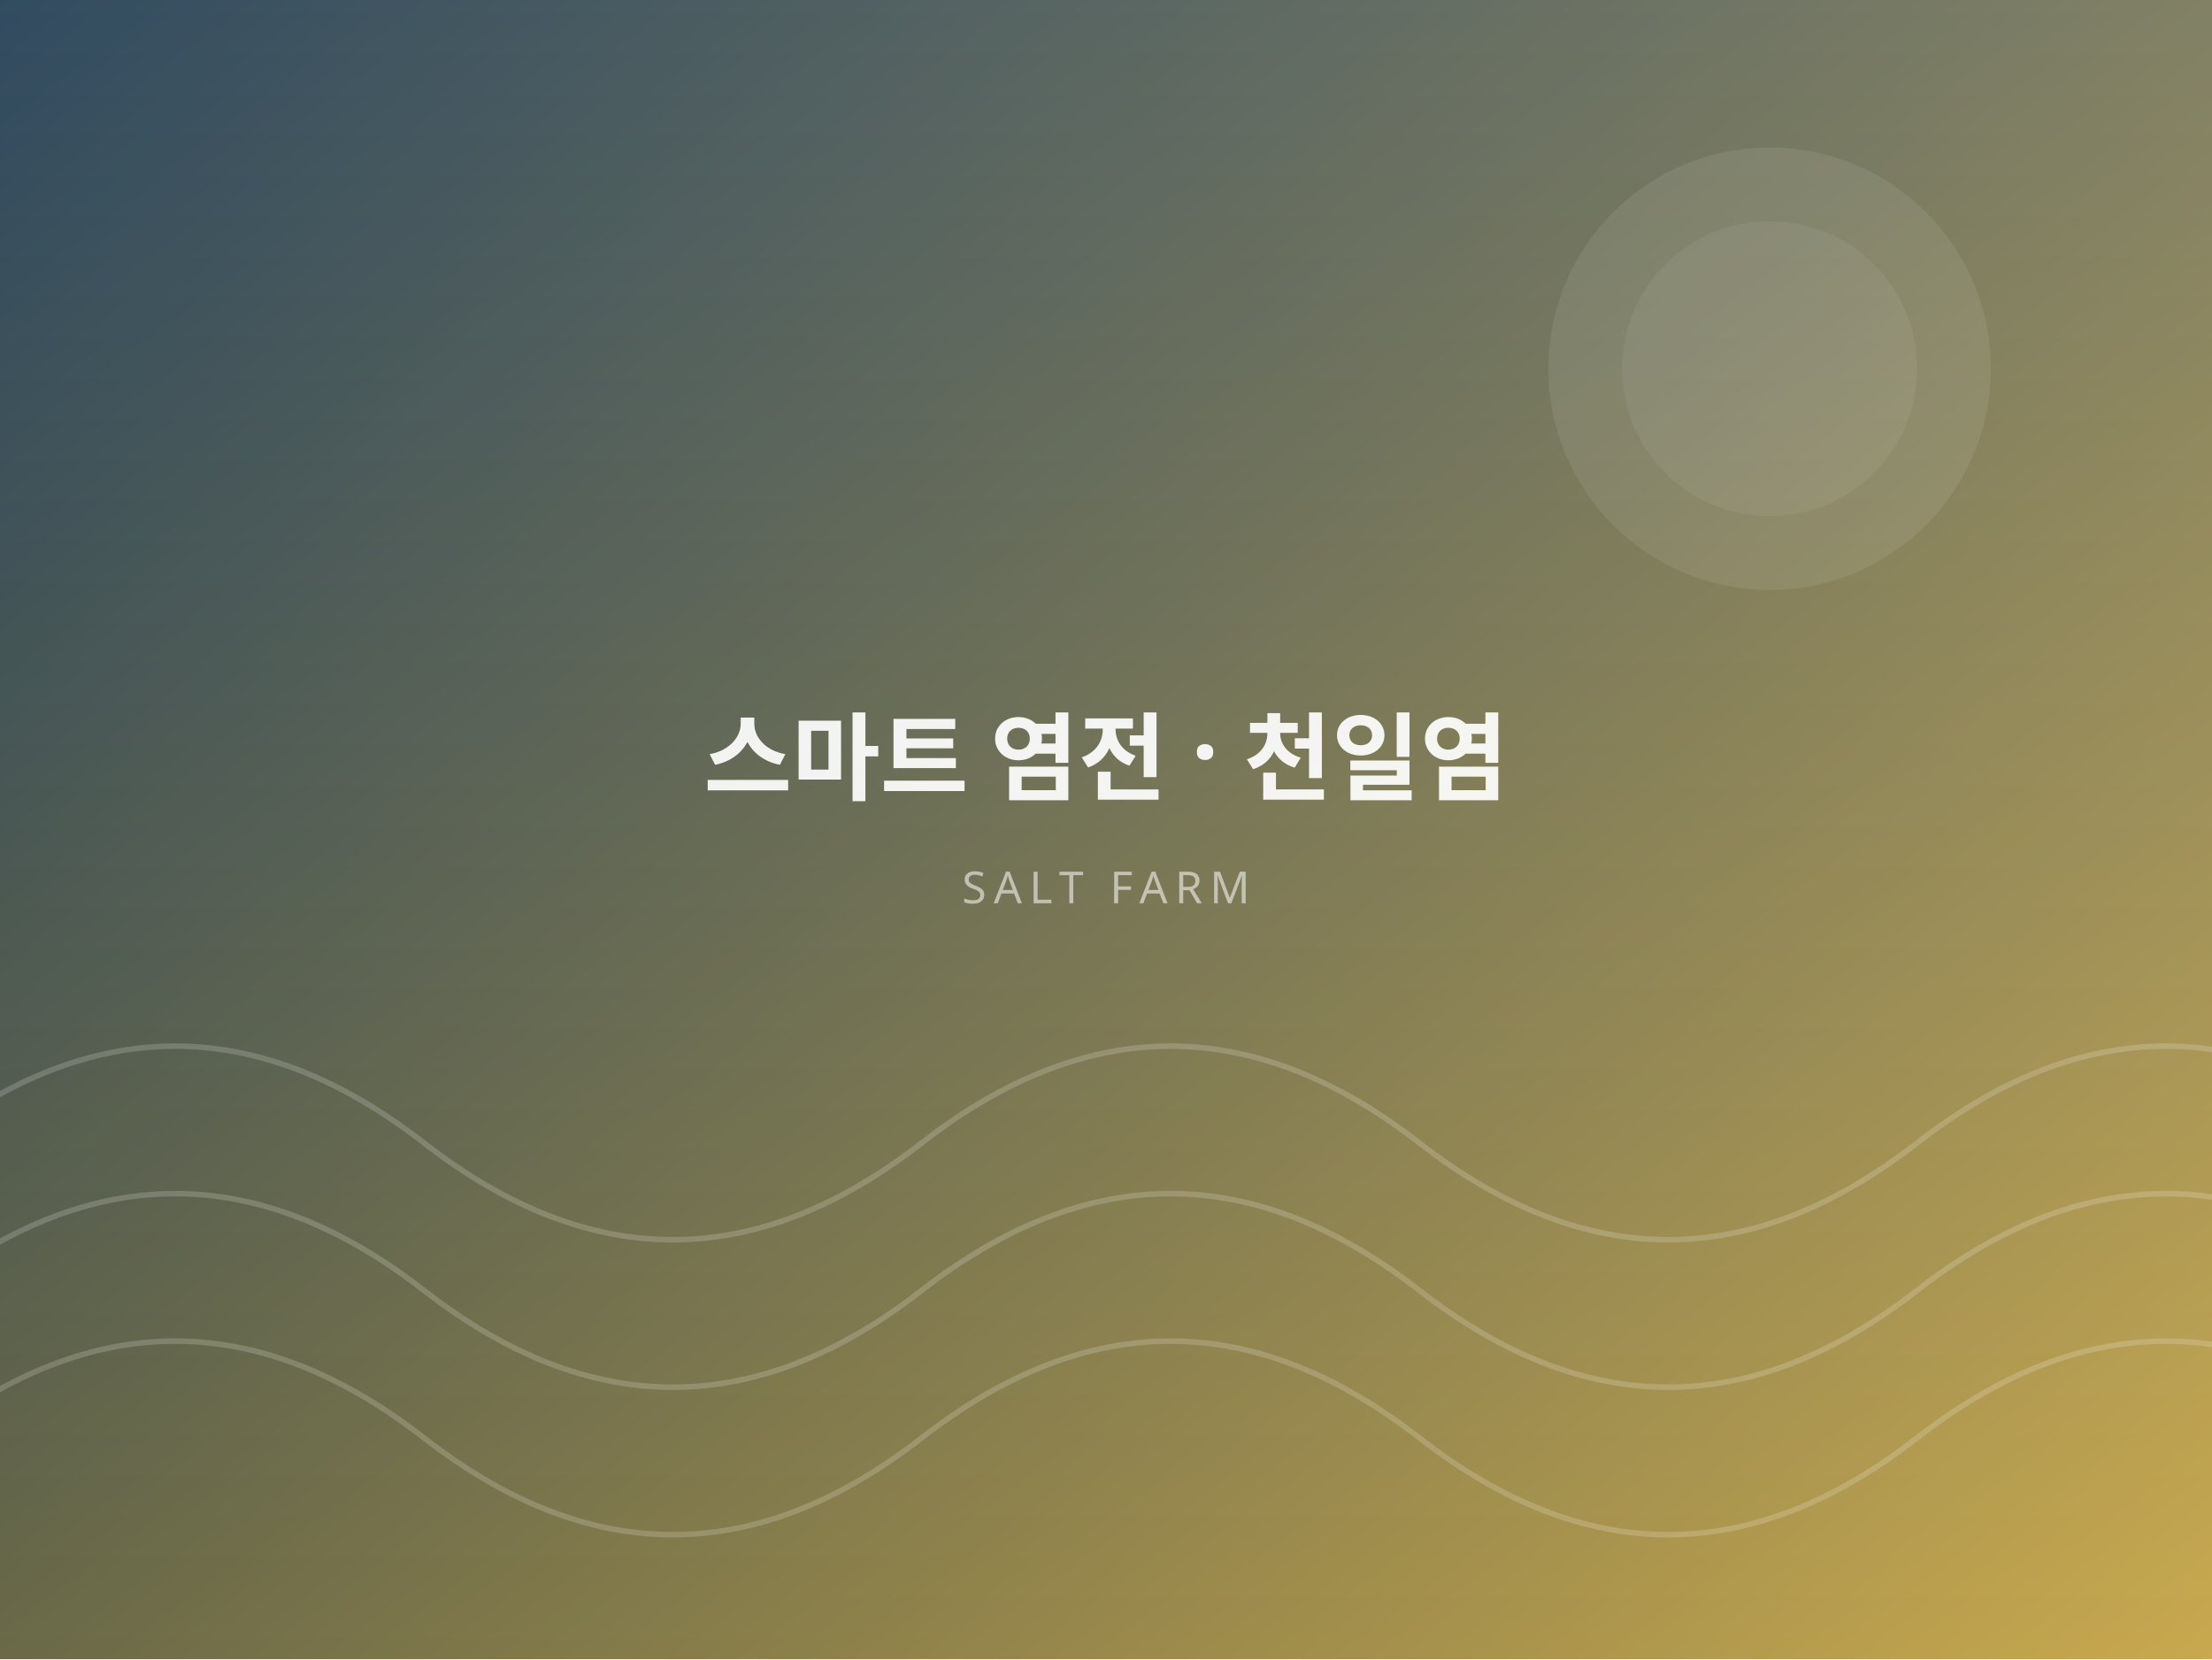
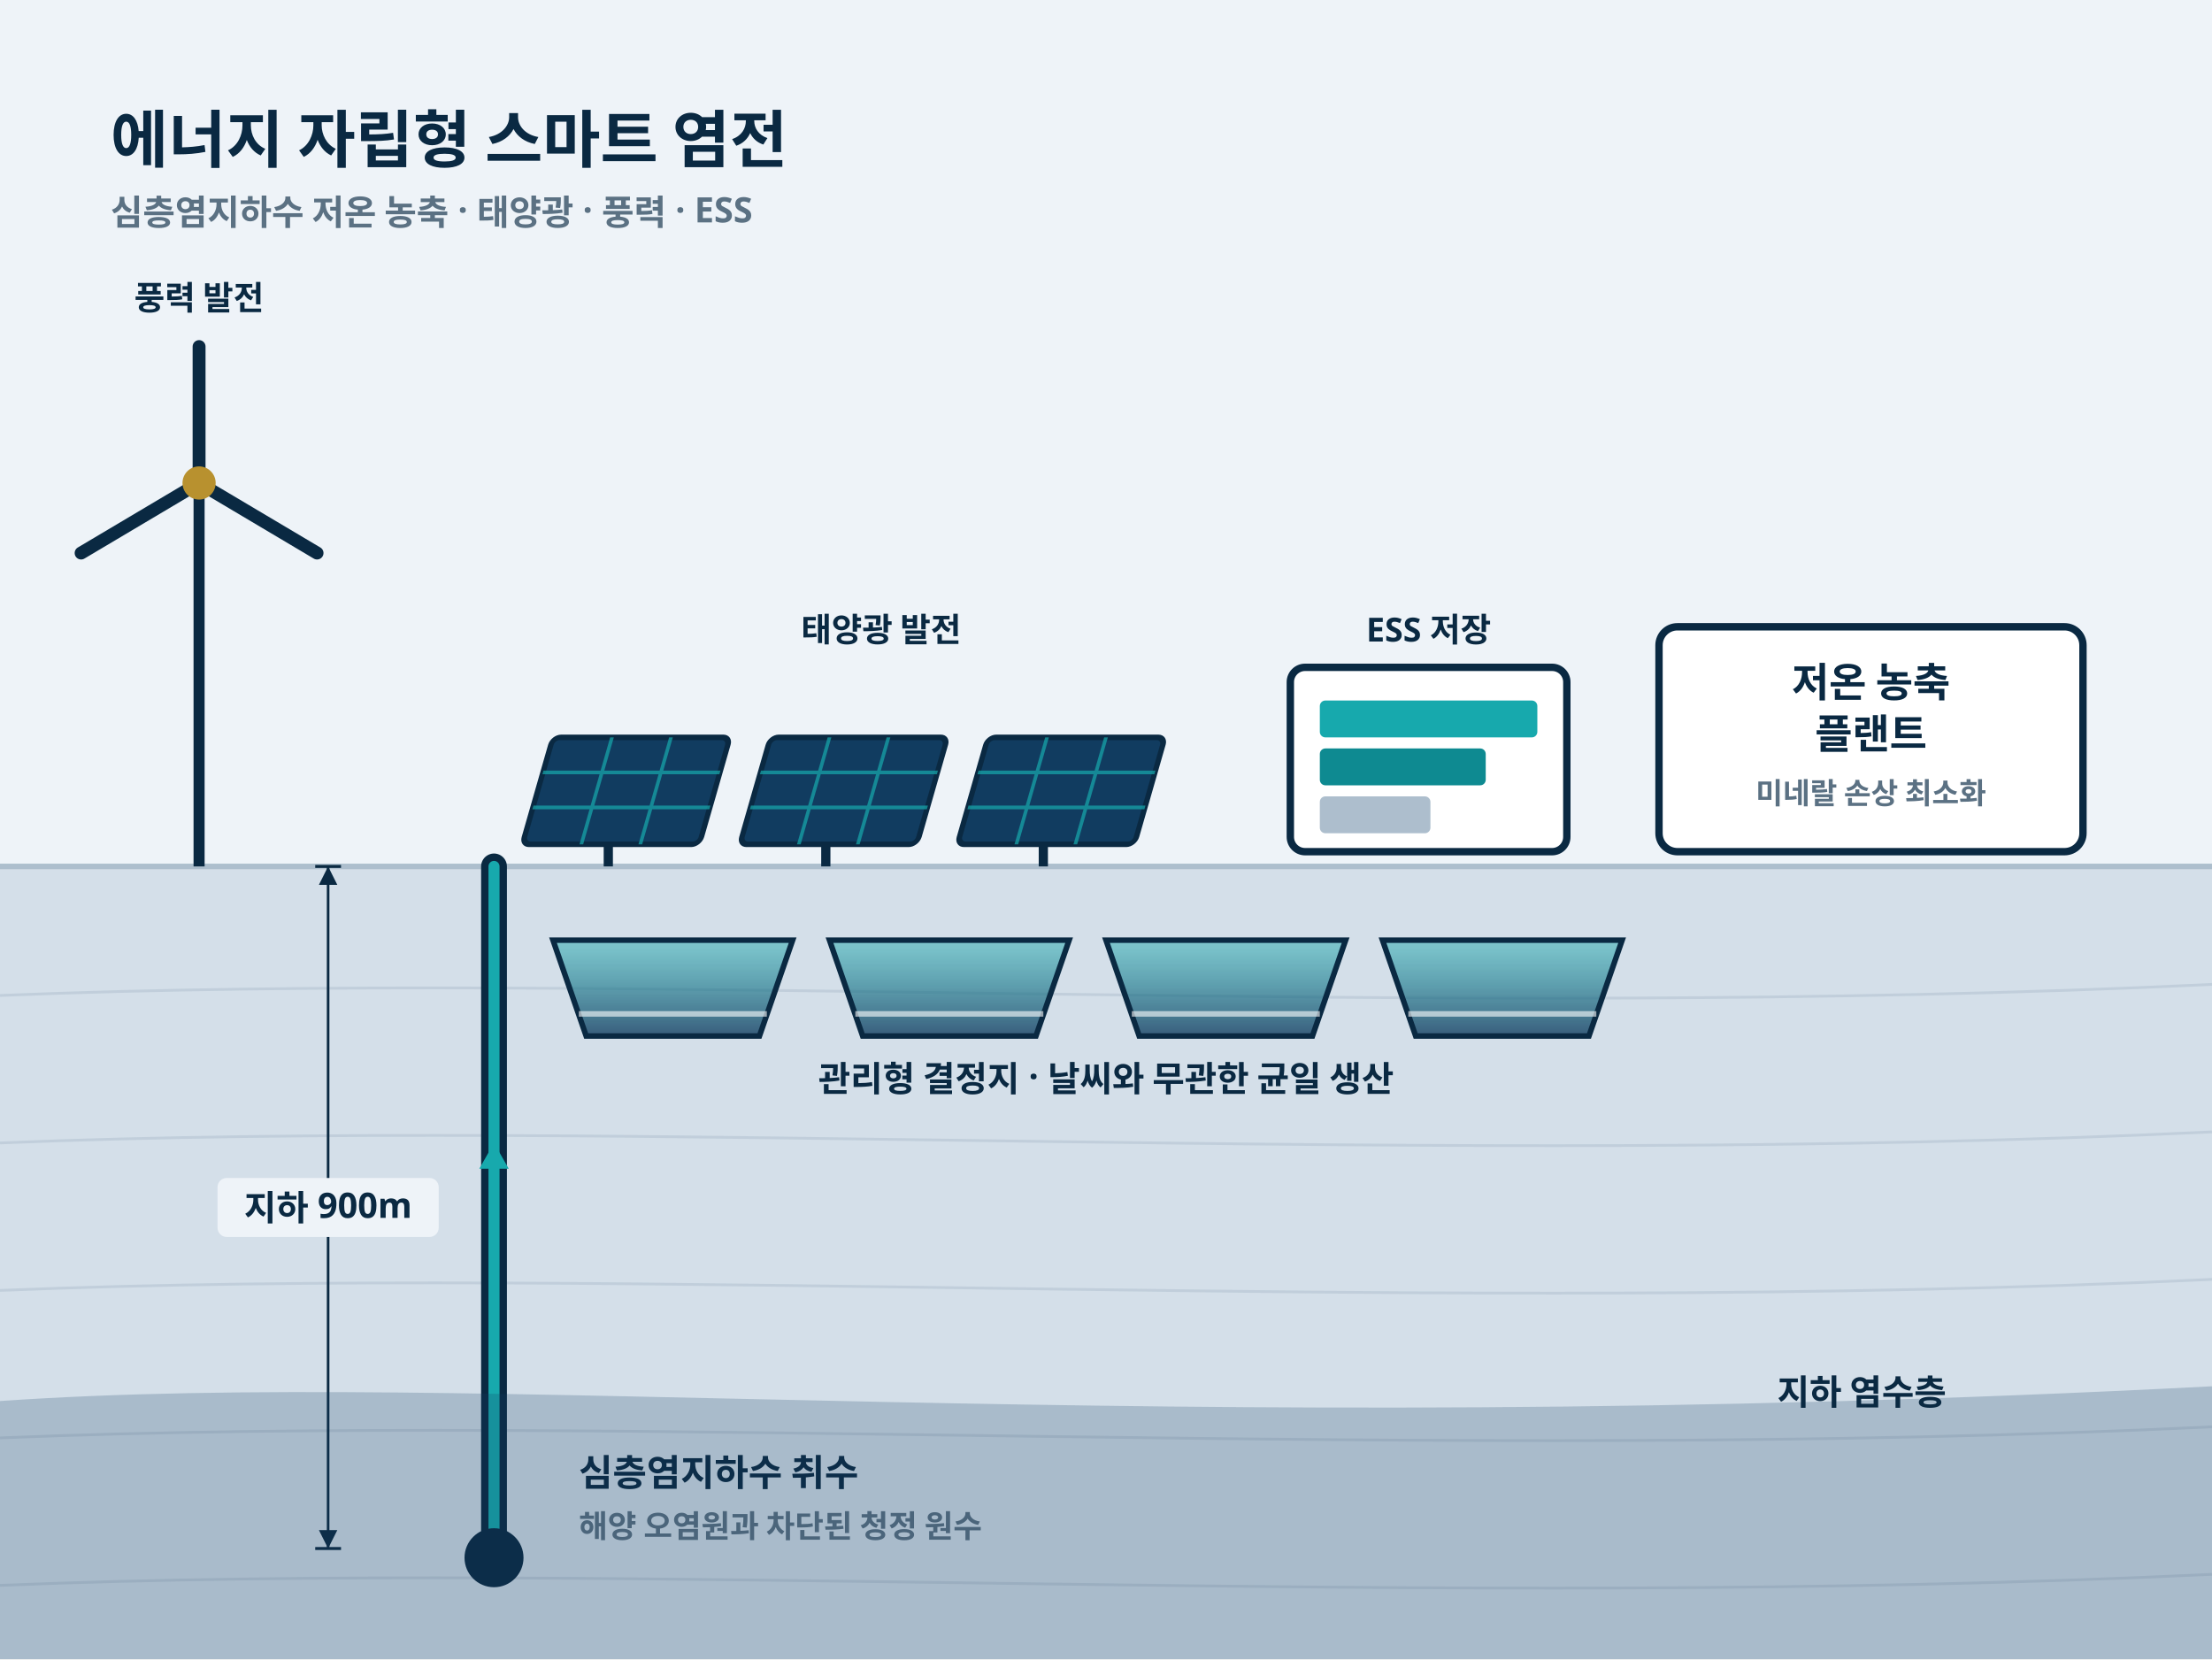
- <svg xmlns="http://www.w3.org/2000/svg" viewBox="0 0 1200 900" width="1200" height="900" role="img" aria-label="스마트 염전 · 천일염">
+ <svg xmlns="http://www.w3.org/2000/svg" viewBox="0 0 1200 900" width="1200" height="900" role="img" aria-label="에너지 자립형 스마트 염전" font-family="'Pretendard Variable',Pretendard,'Apple SD Gothic Neo','Malgun Gothic',sans-serif">
  <defs>
-     <linearGradient id="g" x1="0" y1="0" x2="1" y2="1">
-       <stop offset="0" stop-color="#0a2942" />
-       <stop offset="1" stop-color="#c9a94e" />
-     </linearGradient>
-     <linearGradient id="s" x1="0" y1="0" x2="0" y2="1">
-       <stop offset="0" stop-color="#fff" stop-opacity=".16" />
-       <stop offset="1" stop-color="#fff" stop-opacity="0" />
+     <linearGradient id="ws" x1="0" y1="0" x2="0" y2="1">
+       <stop offset="0" stop-color="#17a9ad" stop-opacity=".45" />
+       <stop offset="1" stop-color="#113c60" stop-opacity=".8" />
    </linearGradient>
  </defs>
-   <rect width="1200" height="900" fill="url(#g)" />
-   <rect width="1200" height="900" fill="url(#s)" />
-   <g fill="none" stroke="#fff" stroke-opacity=".18" stroke-width="3">
-     <path d="M-40 620c90-70 180-70 270 0s180 70 270 0 180-70 270 0 180 70 270 0 180-70 270 0" />
-     <path d="M-40 700c90-70 180-70 270 0s180 70 270 0 180-70 270 0 180 70 270 0 180-70 270 0" />
-     <path d="M-40 780c90-70 180-70 270 0s180 70 270 0 180-70 270 0 180 70 270 0 180-70 270 0" />
+   <rect width="1200" height="900" fill="#eef3f8" />
+   <text x="60" y="88" font-size="34" fill="#0a2942" font-weight="800" text-anchor="start" letter-spacing="0">에너지 자립형 스마트 염전</text>
+   <text x="60" y="122" font-size="19" fill="#5b7183" font-weight="600" text-anchor="start" letter-spacing="0">심층염지하수 저온 농축 · 태양광 · 풍력 · ESS</text>
+   <path d="M0,470 L1200,470 L1200,900 L0,900 Z" fill="#d4dfe9" />
+   <path d="M0,470 L1200,470" stroke="#adbecd" stroke-width="3" />
+   <path d="M0,540 C340,526 780,554 1200,534" fill="none" stroke="#adbecd" stroke-width="1.5" opacity=".5" />
+   <path d="M0,620 C340,606 780,634 1200,614" fill="none" stroke="#adbecd" stroke-width="1.5" opacity=".5" />
+   <path d="M0,700 C340,686 780,714 1200,694" fill="none" stroke="#adbecd" stroke-width="1.5" opacity=".5" />
+   <path d="M0,780 C340,766 780,794 1200,774" fill="none" stroke="#adbecd" stroke-width="1.5" opacity=".5" />
+   <path d="M0,860 C340,846 780,874 1200,854" fill="none" stroke="#adbecd" stroke-width="1.5" opacity=".5" />
+   <path d="M108,470 L108,262" stroke="#0a2942" stroke-width="6" />
+   <g transform="translate(108,262)" stroke="#0a2942" stroke-width="7" stroke-linecap="round">
+     <path d="M0,0 L0,-74" />
+     <path d="M0,0 L64,38" />
+     <path d="M0,0 L-64,38" />
  </g>
-   <circle cx="960" cy="200" r="120" fill="#fff" fill-opacity=".08" />
-   <circle cx="960" cy="200" r="80" fill="#fff" fill-opacity=".06" />
-   <text x="600" y="430" text-anchor="middle" fill="#fff" fill-opacity=".92" font-family="'Apple SD Gothic Neo','Malgun Gothic',sans-serif" font-size="52" font-weight="700">스마트 염전 · 천일염</text>
-   <text x="600" y="490" text-anchor="middle" fill="#fff" fill-opacity=".55" font-family="'Apple SD Gothic Neo','Malgun Gothic',sans-serif" font-size="24" letter-spacing="4">SALT FARM</text>
+   <circle cx="108" cy="262" r="9" fill="#b8912f" />
+   <text x="108" y="168" font-size="18" fill="#0a2942" font-weight="700" text-anchor="middle" letter-spacing="0">풍력 발전</text>
+   <g transform="translate(300,400) skewX(-16)">
+     <rect x="0" y="0" width="96" height="58" rx="4" fill="#113c60" stroke="#0a2942" stroke-width="3" />
+     <path d="M0,19 H96 M0,38 H96 M32,0 V58 M64,0 V58" stroke="#17a9ad" stroke-width="2" opacity=".7" />
+   </g>
+   <path d="M330,458 L330,470" stroke="#0a2942" stroke-width="5" />
+   <g transform="translate(418,400) skewX(-16)">
+     <rect x="0" y="0" width="96" height="58" rx="4" fill="#113c60" stroke="#0a2942" stroke-width="3" />
+     <path d="M0,19 H96 M0,38 H96 M32,0 V58 M64,0 V58" stroke="#17a9ad" stroke-width="2" opacity=".7" />
+   </g>
+   <path d="M448,458 L448,470" stroke="#0a2942" stroke-width="5" />
+   <g transform="translate(536,400) skewX(-16)">
+     <rect x="0" y="0" width="96" height="58" rx="4" fill="#113c60" stroke="#0a2942" stroke-width="3" />
+     <path d="M0,19 H96 M0,38 H96 M32,0 V58 M64,0 V58" stroke="#17a9ad" stroke-width="2" opacity=".7" />
+   </g>
+   <path d="M566,458 L566,470" stroke="#0a2942" stroke-width="5" />
+   <text x="478" y="348" font-size="18" fill="#0a2942" font-weight="700" text-anchor="middle" letter-spacing="0">태양광 발전</text>
+   <rect x="700" y="362" width="150" height="100" rx="8" fill="#ffffff" stroke="#0a2942" stroke-width="4" />
+   <rect x="716" y="380" width="118" height="20" rx="3" fill="#17a9ad" />
+   <rect x="716" y="406" width="90" height="20" rx="3" fill="#0e8a91" />
+   <rect x="716" y="432" width="60" height="20" rx="3" fill="#adbecd" />
+   <text x="775" y="348" font-size="18" fill="#0a2942" font-weight="700" text-anchor="middle" letter-spacing="0">ESS 저장</text>
+   <rect x="900" y="340" width="230" height="122" rx="10" fill="#ffffff" stroke="#0a2942" stroke-width="4" />
+   <text x="1015" y="378" font-size="22" fill="#0a2942" font-weight="800" text-anchor="middle" letter-spacing="0">저온 농축</text>
+   <text x="1015" y="406" font-size="22" fill="#0a2942" font-weight="800" text-anchor="middle" letter-spacing="0">플랜트</text>
+   <text x="1015" y="436" font-size="16" fill="#5b7183" font-weight="600" text-anchor="middle" letter-spacing="0">미네랄 손상 최소화</text>
+   <g transform="translate(300,510)">
+     <path d="M0,0 L130,0 L112,52 L18,52 Z" fill="url(#ws)" stroke="#0a2942" stroke-width="3" />
+     <path d="M14,40 L116,40" stroke="#ffffff" stroke-width="3" opacity=".6" />
+   </g>
+   <g transform="translate(450,510)">
+     <path d="M0,0 L130,0 L112,52 L18,52 Z" fill="url(#ws)" stroke="#0a2942" stroke-width="3" />
+     <path d="M14,40 L116,40" stroke="#ffffff" stroke-width="3" opacity=".6" />
+   </g>
+   <g transform="translate(600,510)">
+     <path d="M0,0 L130,0 L112,52 L18,52 Z" fill="url(#ws)" stroke="#0a2942" stroke-width="3" />
+     <path d="M14,40 L116,40" stroke="#ffffff" stroke-width="3" opacity=".6" />
+   </g>
+   <g transform="translate(750,510)">
+     <path d="M0,0 L130,0 L112,52 L18,52 Z" fill="url(#ws)" stroke="#0a2942" stroke-width="3" />
+     <path d="M14,40 L116,40" stroke="#ffffff" stroke-width="3" opacity=".6" />
+   </g>
+   <text x="600" y="592" font-size="19" fill="#0a2942" font-weight="700" text-anchor="middle" letter-spacing="0">관리형 결정지 · 날씨와 무관한 균일 생산</text>
+   <path d="M268,470 L268,840" stroke="#0a2942" stroke-width="14" stroke-linecap="round" />
+   <path d="M268,470 L268,840" stroke="#17a9ad" stroke-width="6" stroke-linecap="round" />
+   <circle cx="268" cy="845" r="16" fill="#0a2942" />
+   <path d="M268,820 L268.0,634.0" stroke="#17a9ad" stroke-width="5" stroke-linecap="round" fill="none" />
+   <path d="M268,620 L276.0,634.0 L260.0,634.0 z" fill="#17a9ad" />
+   <path d="M171,470 L185,470 M171,840 L185,840" stroke="#0a2942" stroke-width="1.6" />
+   <path d="M178,470 L178,840" stroke="#0a2942" stroke-width="1.4" />
+   <path d="M178,470 l-5,10 h10 z M178,840 l-5,-10 h10 z" fill="#0a2942" />
+   <rect x="118" y="639.0" width="120" height="32" rx="5" fill="#eef3f8" />
+   <text x="178" y="662.0" font-size="19" fill="#0a2942" font-weight="700" text-anchor="middle" letter-spacing="0">지하 900m</text>
+   <text x="314" y="806" font-size="20" fill="#0a2942" font-weight="700" text-anchor="start" letter-spacing="0">심층염지하수 취수</text>
+   <text x="314" y="834" font-size="17" fill="#5b7183" font-weight="600" text-anchor="start" letter-spacing="0">해양 오염원과 차단된 청정 원수</text>
+   <path d="M0,760 C260,742 620,782 1200,752 L1200,900 L0,900 Z" fill="#113c60" opacity=".22" />
+   <text x="1010" y="762" font-size="19" fill="#0a2942" font-weight="700" text-anchor="middle" letter-spacing="0">지하 염수층</text>
</svg>
